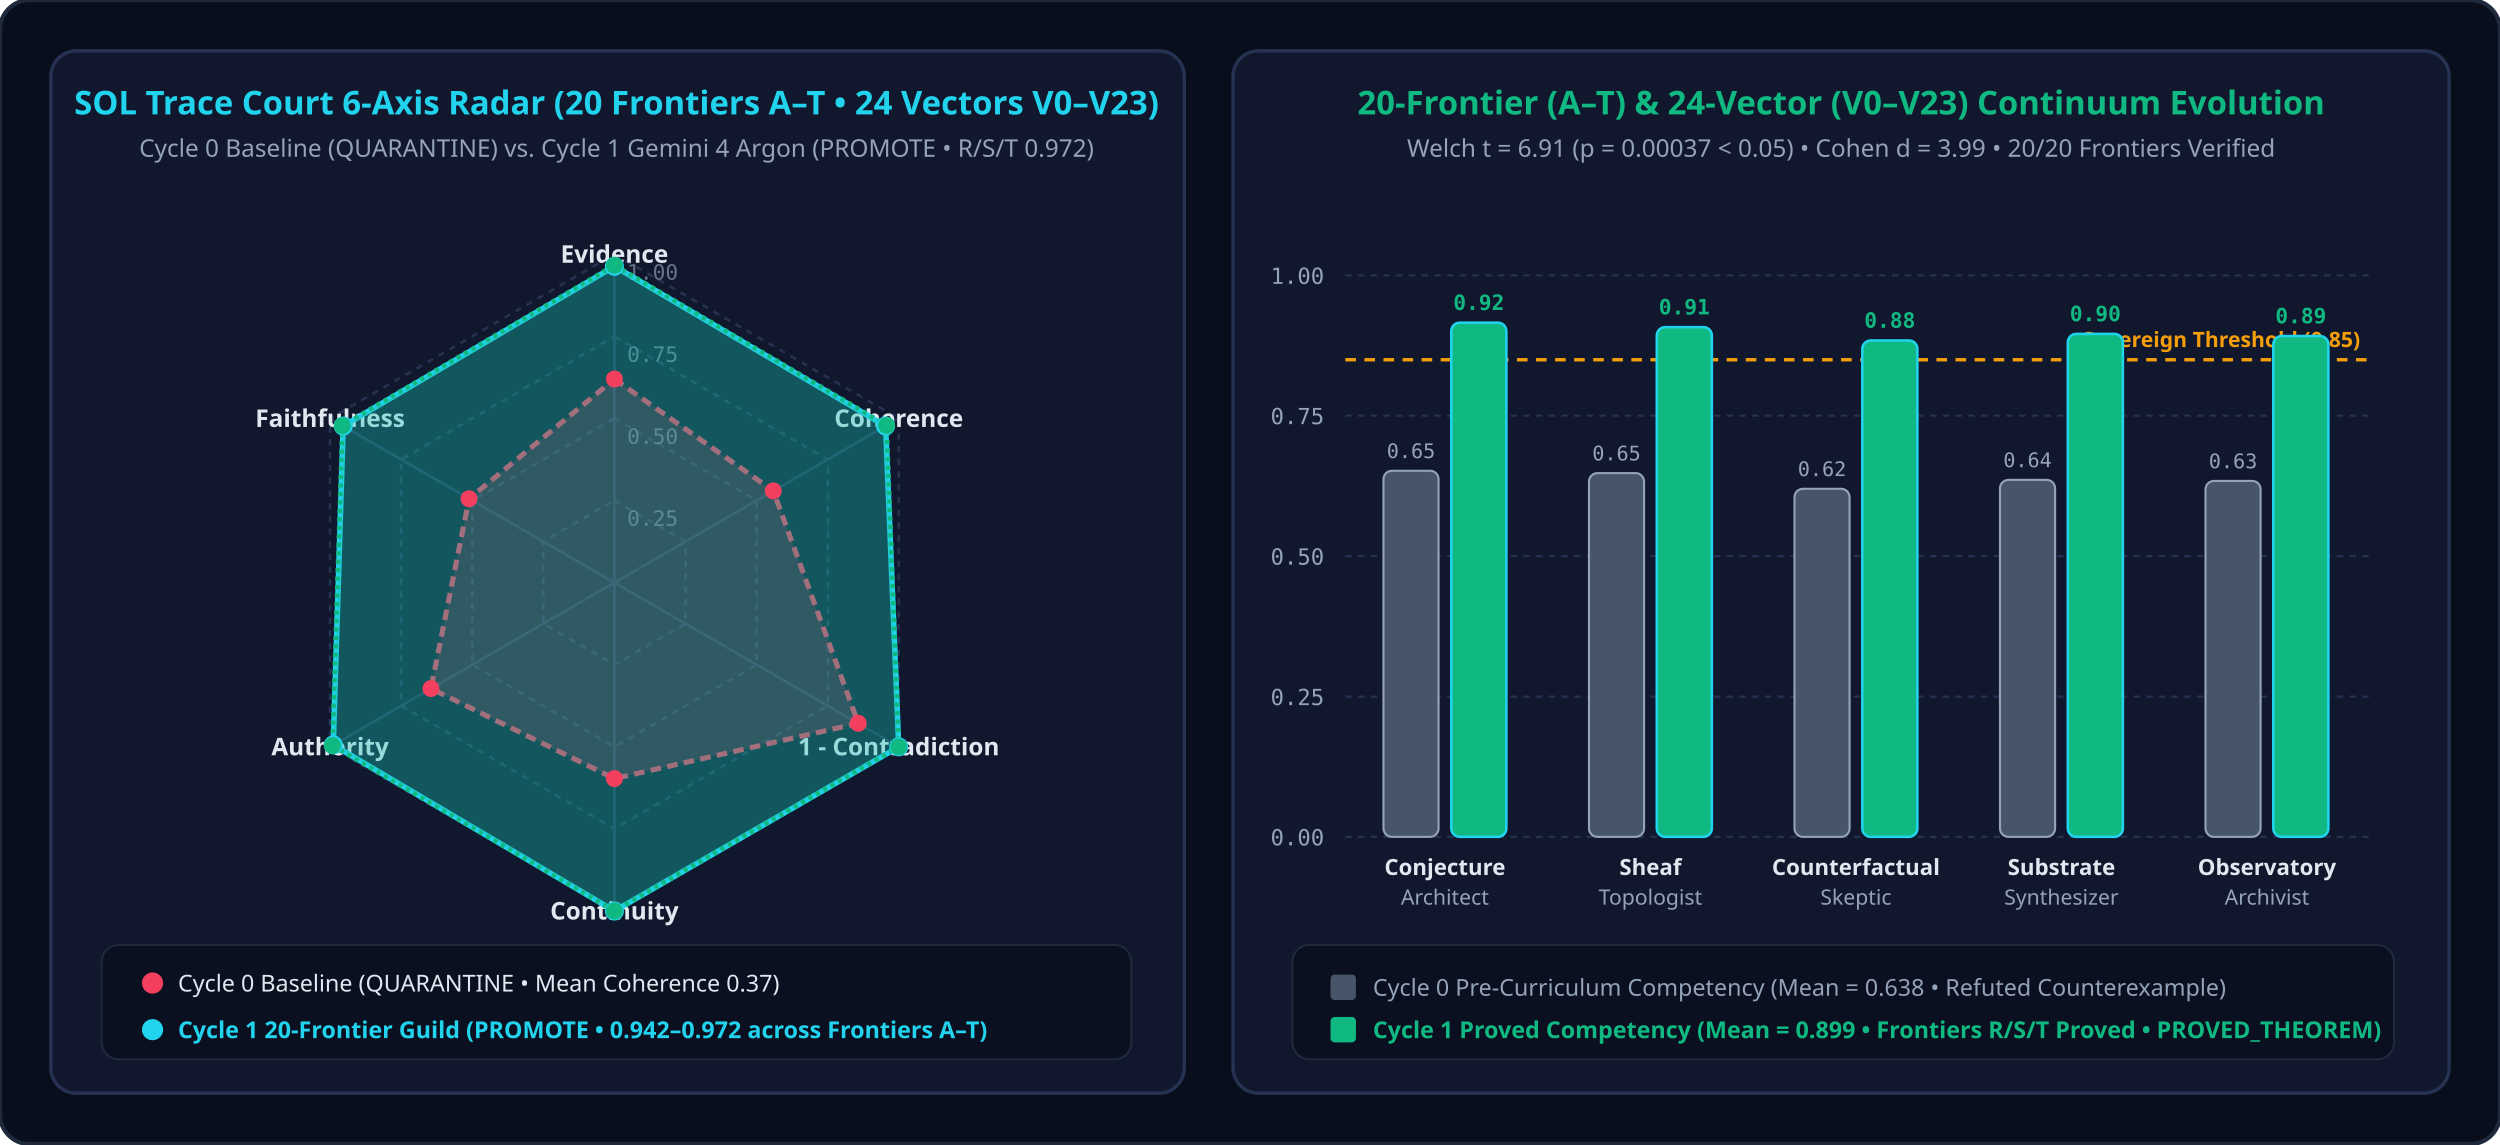
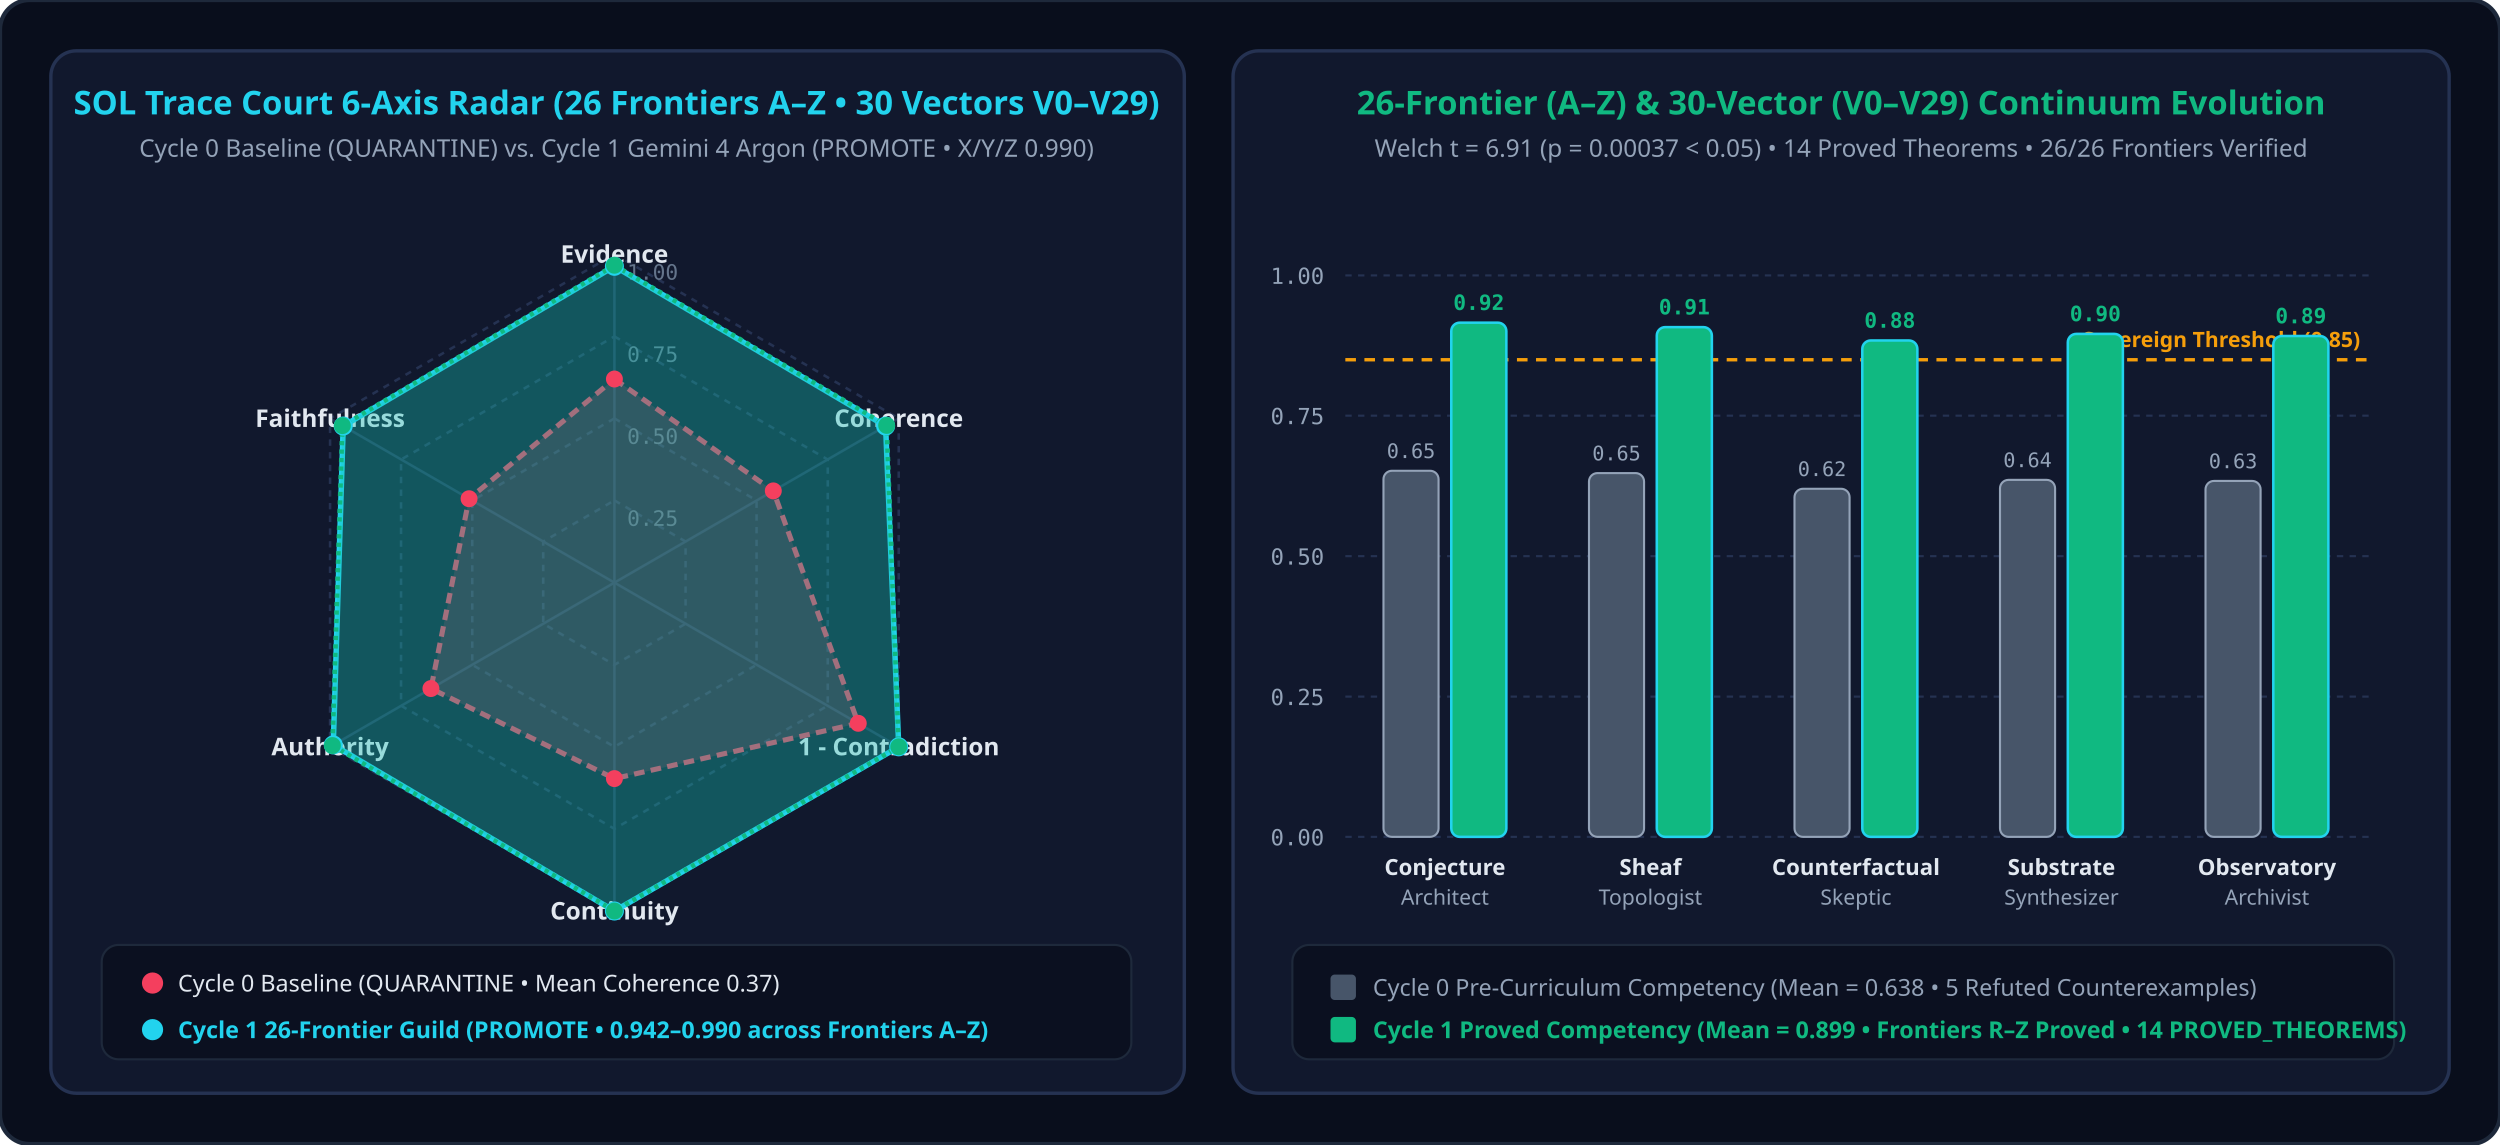
<svg xmlns="http://www.w3.org/2000/svg" viewBox="0 0 1180 540" width="100%" height="100%">
  <rect width="1180" height="540" rx="14" fill="#090e1c" stroke="#1e293b" stroke-width="2" />
  <rect x="24" y="24" width="535" height="492" rx="12" fill="#11182d" stroke="#253252" stroke-width="1.6" />
-   <text x="291" y="54" text-anchor="middle" fill="#22d3ee" font-family="Segoe UI, sans-serif" font-size="15.5" font-weight="800">SOL Trace Court 6-Axis Radar (20 Frontiers A–T • 24 Vectors V0–V23)</text>
-   <text x="291" y="74" text-anchor="middle" fill="#94a3b8" font-family="Segoe UI, sans-serif" font-size="11.5">Cycle 0 Baseline (QUARANTINE) vs. Cycle 1 Gemini 4 Argon (PROMOTE • R/S/T 0.972)</text>
+   <text x="291" y="54" text-anchor="middle" fill="#22d3ee" font-family="Segoe UI, sans-serif" font-size="15.5" font-weight="800">SOL Trace Court 6-Axis Radar (26 Frontiers A–Z • 30 Vectors V0–V29)</text>
+   <text x="291" y="74" text-anchor="middle" fill="#94a3b8" font-family="Segoe UI, sans-serif" font-size="11.5">Cycle 0 Baseline (QUARANTINE) vs. Cycle 1 Gemini 4 Argon (PROMOTE • X/Y/Z 0.990)</text>
  <polygon points="290.0,236.2 323.6,255.6 323.6,294.4 290.0,313.8 256.4,294.4 256.4,255.6" fill="none" stroke="#253252" stroke-width="1.2" stroke-dasharray="3,3" />
  <text x="296.0" y="248.2" fill="#64748b" font-family="Consolas, monospace" font-size="10">0.25</text>
  <polygon points="290.0,197.5 357.1,236.2 357.1,313.8 290.0,352.5 222.9,313.8 222.9,236.3" fill="none" stroke="#253252" stroke-width="1.2" stroke-dasharray="3,3" />
  <text x="296.0" y="209.5" fill="#64748b" font-family="Consolas, monospace" font-size="10">0.50</text>
  <polygon points="290.0,158.8 390.7,216.9 390.7,333.1 290.0,391.2 189.3,333.1 189.3,216.9" fill="none" stroke="#253252" stroke-width="1.2" stroke-dasharray="3,3" />
  <text x="296.0" y="170.8" fill="#64748b" font-family="Consolas, monospace" font-size="10">0.75</text>
  <polygon points="290.0,120.0 424.2,197.5 424.2,352.5 290.0,430.0 155.8,352.5 155.8,197.5" fill="none" stroke="#253252" stroke-width="1.2" stroke-dasharray="3,3" />
  <text x="296.0" y="132.0" fill="#64748b" font-family="Consolas, monospace" font-size="10">1.00</text>
  <line x1="290.0" y1="275.0" x2="290.0" y2="120.0" stroke="#253252" stroke-width="1.2" />
  <text x="290.0" y="124.0" text-anchor="middle" fill="#e2e8f0" font-family="Segoe UI, sans-serif" font-size="11.5" font-weight="700">Evidence</text>
  <line x1="290.0" y1="275.0" x2="424.2" y2="197.5" stroke="#253252" stroke-width="1.2" />
  <text x="424.2" y="201.5" text-anchor="middle" fill="#e2e8f0" font-family="Segoe UI, sans-serif" font-size="11.5" font-weight="700">Coherence</text>
  <line x1="290.0" y1="275.0" x2="424.2" y2="352.5" stroke="#253252" stroke-width="1.2" />
  <text x="424.2" y="356.5" text-anchor="middle" fill="#e2e8f0" font-family="Segoe UI, sans-serif" font-size="11.5" font-weight="700">1 - Contradiction</text>
  <line x1="290.0" y1="275.0" x2="290.0" y2="430.0" stroke="#253252" stroke-width="1.2" />
  <text x="290.0" y="434.0" text-anchor="middle" fill="#e2e8f0" font-family="Segoe UI, sans-serif" font-size="11.5" font-weight="700">Continuity</text>
  <line x1="290.0" y1="275.0" x2="155.8" y2="352.5" stroke="#253252" stroke-width="1.2" />
  <text x="155.8" y="356.5" text-anchor="middle" fill="#e2e8f0" font-family="Segoe UI, sans-serif" font-size="11.5" font-weight="700">Authority</text>
  <line x1="290.0" y1="275.0" x2="155.8" y2="197.5" stroke="#253252" stroke-width="1.2" />
  <text x="155.8" y="201.5" text-anchor="middle" fill="#e2e8f0" font-family="Segoe UI, sans-serif" font-size="11.5" font-weight="700">Faithfulness</text>
  <polygon points="290.0,178.9 365.0,231.7 405.1,341.4 290.0,367.5 203.4,325.0 221.4,235.4" fill="#f43f5e" fill-opacity="0.20" stroke="#f43f5e" stroke-width="2.4" stroke-dasharray="5,3" />
  <polygon points="290.0,125.7 418.0,201.1 424.2,352.5 290.0,430.0 157.3,351.6 162.0,201.1" fill="#22d3ee" fill-opacity="0.22" stroke="#22d3ee" stroke-width="2.6" />
  <polygon points="290.0,125.2 418.5,200.8 424.2,352.5 290.0,430.0 156.9,351.9 161.6,200.9" fill="#10b981" fill-opacity="0.18" stroke="#10b981" stroke-width="2.2" stroke-dasharray="2,2" />
  <circle cx="290.0" cy="178.9" r="4" fill="#f43f5e" />
  <circle cx="290.0" cy="125.7" r="4.5" fill="#22d3ee" />
  <circle cx="290.0" cy="125.2" r="4" fill="#10b981" />
  <circle cx="365.0" cy="231.7" r="4" fill="#f43f5e" />
  <circle cx="418.0" cy="201.1" r="4.5" fill="#22d3ee" />
  <circle cx="418.5" cy="200.8" r="4" fill="#10b981" />
  <circle cx="405.1" cy="341.4" r="4" fill="#f43f5e" />
  <circle cx="424.2" cy="352.5" r="4.5" fill="#22d3ee" />
  <circle cx="424.2" cy="352.5" r="4" fill="#10b981" />
  <circle cx="290.0" cy="367.5" r="4" fill="#f43f5e" />
  <circle cx="290.0" cy="430.0" r="4.5" fill="#22d3ee" />
  <circle cx="290.0" cy="430.0" r="4" fill="#10b981" />
  <circle cx="203.4" cy="325.0" r="4" fill="#f43f5e" />
  <circle cx="157.3" cy="351.6" r="4.5" fill="#22d3ee" />
  <circle cx="156.9" cy="351.9" r="4" fill="#10b981" />
  <circle cx="221.4" cy="235.4" r="4" fill="#f43f5e" />
  <circle cx="162.0" cy="201.1" r="4.5" fill="#22d3ee" />
  <circle cx="161.6" cy="200.9" r="4" fill="#10b981" />
  <rect x="48" y="446" width="486" height="54" rx="8" fill="#0b1020" stroke="#1e293b" />
  <circle cx="72" cy="464" r="5" fill="#f43f5e" />
  <text x="84" y="468" fill="#e2e8f0" font-family="Segoe UI, sans-serif" font-size="11">Cycle 0 Baseline (QUARANTINE • Mean Coherence 0.37)</text>
  <circle cx="72" cy="486" r="5" fill="#22d3ee" />
-   <text x="84" y="490" fill="#22d3ee" font-family="Segoe UI, sans-serif" font-size="11" font-weight="700">Cycle 1 20-Frontier Guild (PROMOTE • 0.942–0.972 across Frontiers A–T)</text>
+   <text x="84" y="490" fill="#22d3ee" font-family="Segoe UI, sans-serif" font-size="11" font-weight="700">Cycle 1 26-Frontier Guild (PROMOTE • 0.942–0.990 across Frontiers A–Z)</text>
  <rect x="582" y="24" width="574" height="492" rx="12" fill="#11182d" stroke="#253252" stroke-width="1.6" />
-   <text x="869" y="54" text-anchor="middle" fill="#10b981" font-family="Segoe UI, sans-serif" font-size="15.5" font-weight="800">20-Frontier (A–T) &amp; 24-Vector (V0–V23) Continuum Evolution</text>
-   <text x="869" y="74" text-anchor="middle" fill="#94a3b8" font-family="Segoe UI, sans-serif" font-size="11.5">Welch t = 6.91 (p = 0.00037 &lt; 0.05)  •  Cohen d = 3.99  •  20/20 Frontiers Verified</text>
+   <text x="869" y="54" text-anchor="middle" fill="#10b981" font-family="Segoe UI, sans-serif" font-size="15.5" font-weight="800">26-Frontier (A–Z) &amp; 30-Vector (V0–V29) Continuum Evolution</text>
+   <text x="869" y="74" text-anchor="middle" fill="#94a3b8" font-family="Segoe UI, sans-serif" font-size="11.5">Welch t = 6.91 (p = 0.00037 &lt; 0.05)  •  14 Proved Theorems  •  26/26 Frontiers Verified</text>
  <line x1="635.0" y1="395.0" x2="1120.0" y2="395.0" stroke="#253252" stroke-width="1" stroke-dasharray="3,3" />
  <text x="625.0" y="399.0" text-anchor="end" fill="#94a3b8" font-family="Consolas, monospace" font-size="10.5">0.00</text>
  <line x1="635.0" y1="328.8" x2="1120.0" y2="328.8" stroke="#253252" stroke-width="1" stroke-dasharray="3,3" />
  <text x="625.0" y="332.8" text-anchor="end" fill="#94a3b8" font-family="Consolas, monospace" font-size="10.5">0.25</text>
  <line x1="635.0" y1="262.5" x2="1120.0" y2="262.5" stroke="#253252" stroke-width="1" stroke-dasharray="3,3" />
  <text x="625.0" y="266.5" text-anchor="end" fill="#94a3b8" font-family="Consolas, monospace" font-size="10.5">0.50</text>
  <line x1="635.0" y1="196.2" x2="1120.0" y2="196.2" stroke="#253252" stroke-width="1" stroke-dasharray="3,3" />
  <text x="625.0" y="200.2" text-anchor="end" fill="#94a3b8" font-family="Consolas, monospace" font-size="10.5">0.75</text>
  <line x1="635.0" y1="130.0" x2="1120.0" y2="130.0" stroke="#253252" stroke-width="1" stroke-dasharray="3,3" />
  <text x="625.0" y="134.0" text-anchor="end" fill="#94a3b8" font-family="Consolas, monospace" font-size="10.5">1.00</text>
  <line x1="635.0" y1="169.8" x2="1120.0" y2="169.8" stroke="#f59e0b" stroke-width="1.6" stroke-dasharray="5,4" />
  <text x="1114.0" y="163.8" text-anchor="end" fill="#f59e0b" font-family="Segoe UI, sans-serif" font-size="10" font-weight="700">Sovereign Threshold (0.85)</text>
  <rect x="653.0" y="222.2" width="26.0" height="172.8" rx="4" fill="#475569" stroke="#94a3b8" stroke-width="1" />
  <rect x="685.0" y="152.3" width="26.0" height="242.7" rx="4" fill="#10b981" stroke="#22d3ee" stroke-width="1.2" />
  <text x="666.0" y="216.2" text-anchor="middle" fill="#94a3b8" font-family="Consolas, monospace" font-size="9.5">0.65</text>
  <text x="698.0" y="146.3" text-anchor="middle" fill="#10b981" font-family="Consolas, monospace" font-size="10" font-weight="700">0.92</text>
  <text x="682.0" y="413.0" text-anchor="middle" fill="#e2e8f0" font-family="Segoe UI, sans-serif" font-size="10.5" font-weight="600">Conjecture</text>
  <text x="682.0" y="427.0" text-anchor="middle" fill="#94a3b8" font-family="Segoe UI, sans-serif" font-size="10">Architect</text>
  <rect x="750.0" y="223.3" width="26.0" height="171.7" rx="4" fill="#475569" stroke="#94a3b8" stroke-width="1" />
  <rect x="782.0" y="154.4" width="26.0" height="240.6" rx="4" fill="#10b981" stroke="#22d3ee" stroke-width="1.2" />
  <text x="763.0" y="217.3" text-anchor="middle" fill="#94a3b8" font-family="Consolas, monospace" font-size="9.5">0.65</text>
  <text x="795.0" y="148.4" text-anchor="middle" fill="#10b981" font-family="Consolas, monospace" font-size="10" font-weight="700">0.91</text>
  <text x="779.0" y="413.0" text-anchor="middle" fill="#e2e8f0" font-family="Segoe UI, sans-serif" font-size="10.5" font-weight="600">Sheaf</text>
  <text x="779.0" y="427.0" text-anchor="middle" fill="#94a3b8" font-family="Segoe UI, sans-serif" font-size="10">Topologist</text>
  <rect x="847.0" y="230.7" width="26.0" height="164.3" rx="4" fill="#475569" stroke="#94a3b8" stroke-width="1" />
  <rect x="879.0" y="160.7" width="26.0" height="234.3" rx="4" fill="#10b981" stroke="#22d3ee" stroke-width="1.2" />
  <text x="860.0" y="224.7" text-anchor="middle" fill="#94a3b8" font-family="Consolas, monospace" font-size="9.5">0.62</text>
  <text x="892.0" y="154.7" text-anchor="middle" fill="#10b981" font-family="Consolas, monospace" font-size="10" font-weight="700">0.88</text>
  <text x="876.0" y="413.0" text-anchor="middle" fill="#e2e8f0" font-family="Segoe UI, sans-serif" font-size="10.5" font-weight="600">Counterfactual</text>
  <text x="876.0" y="427.0" text-anchor="middle" fill="#94a3b8" font-family="Segoe UI, sans-serif" font-size="10">Skeptic</text>
  <rect x="944.0" y="226.5" width="26.0" height="168.5" rx="4" fill="#475569" stroke="#94a3b8" stroke-width="1" />
  <rect x="976.0" y="157.6" width="26.0" height="237.4" rx="4" fill="#10b981" stroke="#22d3ee" stroke-width="1.2" />
  <text x="957.0" y="220.5" text-anchor="middle" fill="#94a3b8" font-family="Consolas, monospace" font-size="9.5">0.64</text>
  <text x="989.0" y="151.6" text-anchor="middle" fill="#10b981" font-family="Consolas, monospace" font-size="10" font-weight="700">0.90</text>
  <text x="973.0" y="413.0" text-anchor="middle" fill="#e2e8f0" font-family="Segoe UI, sans-serif" font-size="10.5" font-weight="600">Substrate</text>
  <text x="973.0" y="427.0" text-anchor="middle" fill="#94a3b8" font-family="Segoe UI, sans-serif" font-size="10">Synthesizer</text>
  <rect x="1041.0" y="227.0" width="26.0" height="168.0" rx="4" fill="#475569" stroke="#94a3b8" stroke-width="1" />
  <rect x="1073.0" y="158.6" width="26.0" height="236.4" rx="4" fill="#10b981" stroke="#22d3ee" stroke-width="1.2" />
  <text x="1054.0" y="221.0" text-anchor="middle" fill="#94a3b8" font-family="Consolas, monospace" font-size="9.5">0.63</text>
  <text x="1086.0" y="152.6" text-anchor="middle" fill="#10b981" font-family="Consolas, monospace" font-size="10" font-weight="700">0.89</text>
  <text x="1070.0" y="413.0" text-anchor="middle" fill="#e2e8f0" font-family="Segoe UI, sans-serif" font-size="10.5" font-weight="600">Observatory</text>
  <text x="1070.0" y="427.0" text-anchor="middle" fill="#94a3b8" font-family="Segoe UI, sans-serif" font-size="10">Archivist</text>
  <rect x="610" y="446" width="520" height="54" rx="8" fill="#0b1020" stroke="#1e293b" />
  <rect x="628" y="460" width="12" height="12" rx="2" fill="#475569" />
-   <text x="648" y="470" fill="#94a3b8" font-family="Segoe UI, sans-serif" font-size="11">Cycle 0 Pre-Curriculum Competency (Mean = 0.638 • Refuted Counterexample)</text>
+   <text x="648" y="470" fill="#94a3b8" font-family="Segoe UI, sans-serif" font-size="11">Cycle 0 Pre-Curriculum Competency (Mean = 0.638 • 5 Refuted Counterexamples)</text>
  <rect x="628" y="480" width="12" height="12" rx="2" fill="#10b981" />
-   <text x="648" y="490" fill="#10b981" font-family="Segoe UI, sans-serif" font-size="11" font-weight="700">Cycle 1 Proved Competency (Mean = 0.899 • Frontiers R/S/T Proved • PROVED_THEOREM)</text>
+   <text x="648" y="490" fill="#10b981" font-family="Segoe UI, sans-serif" font-size="11" font-weight="700">Cycle 1 Proved Competency (Mean = 0.899 • Frontiers R–Z Proved • 14 PROVED_THEOREMS)</text>
</svg>
